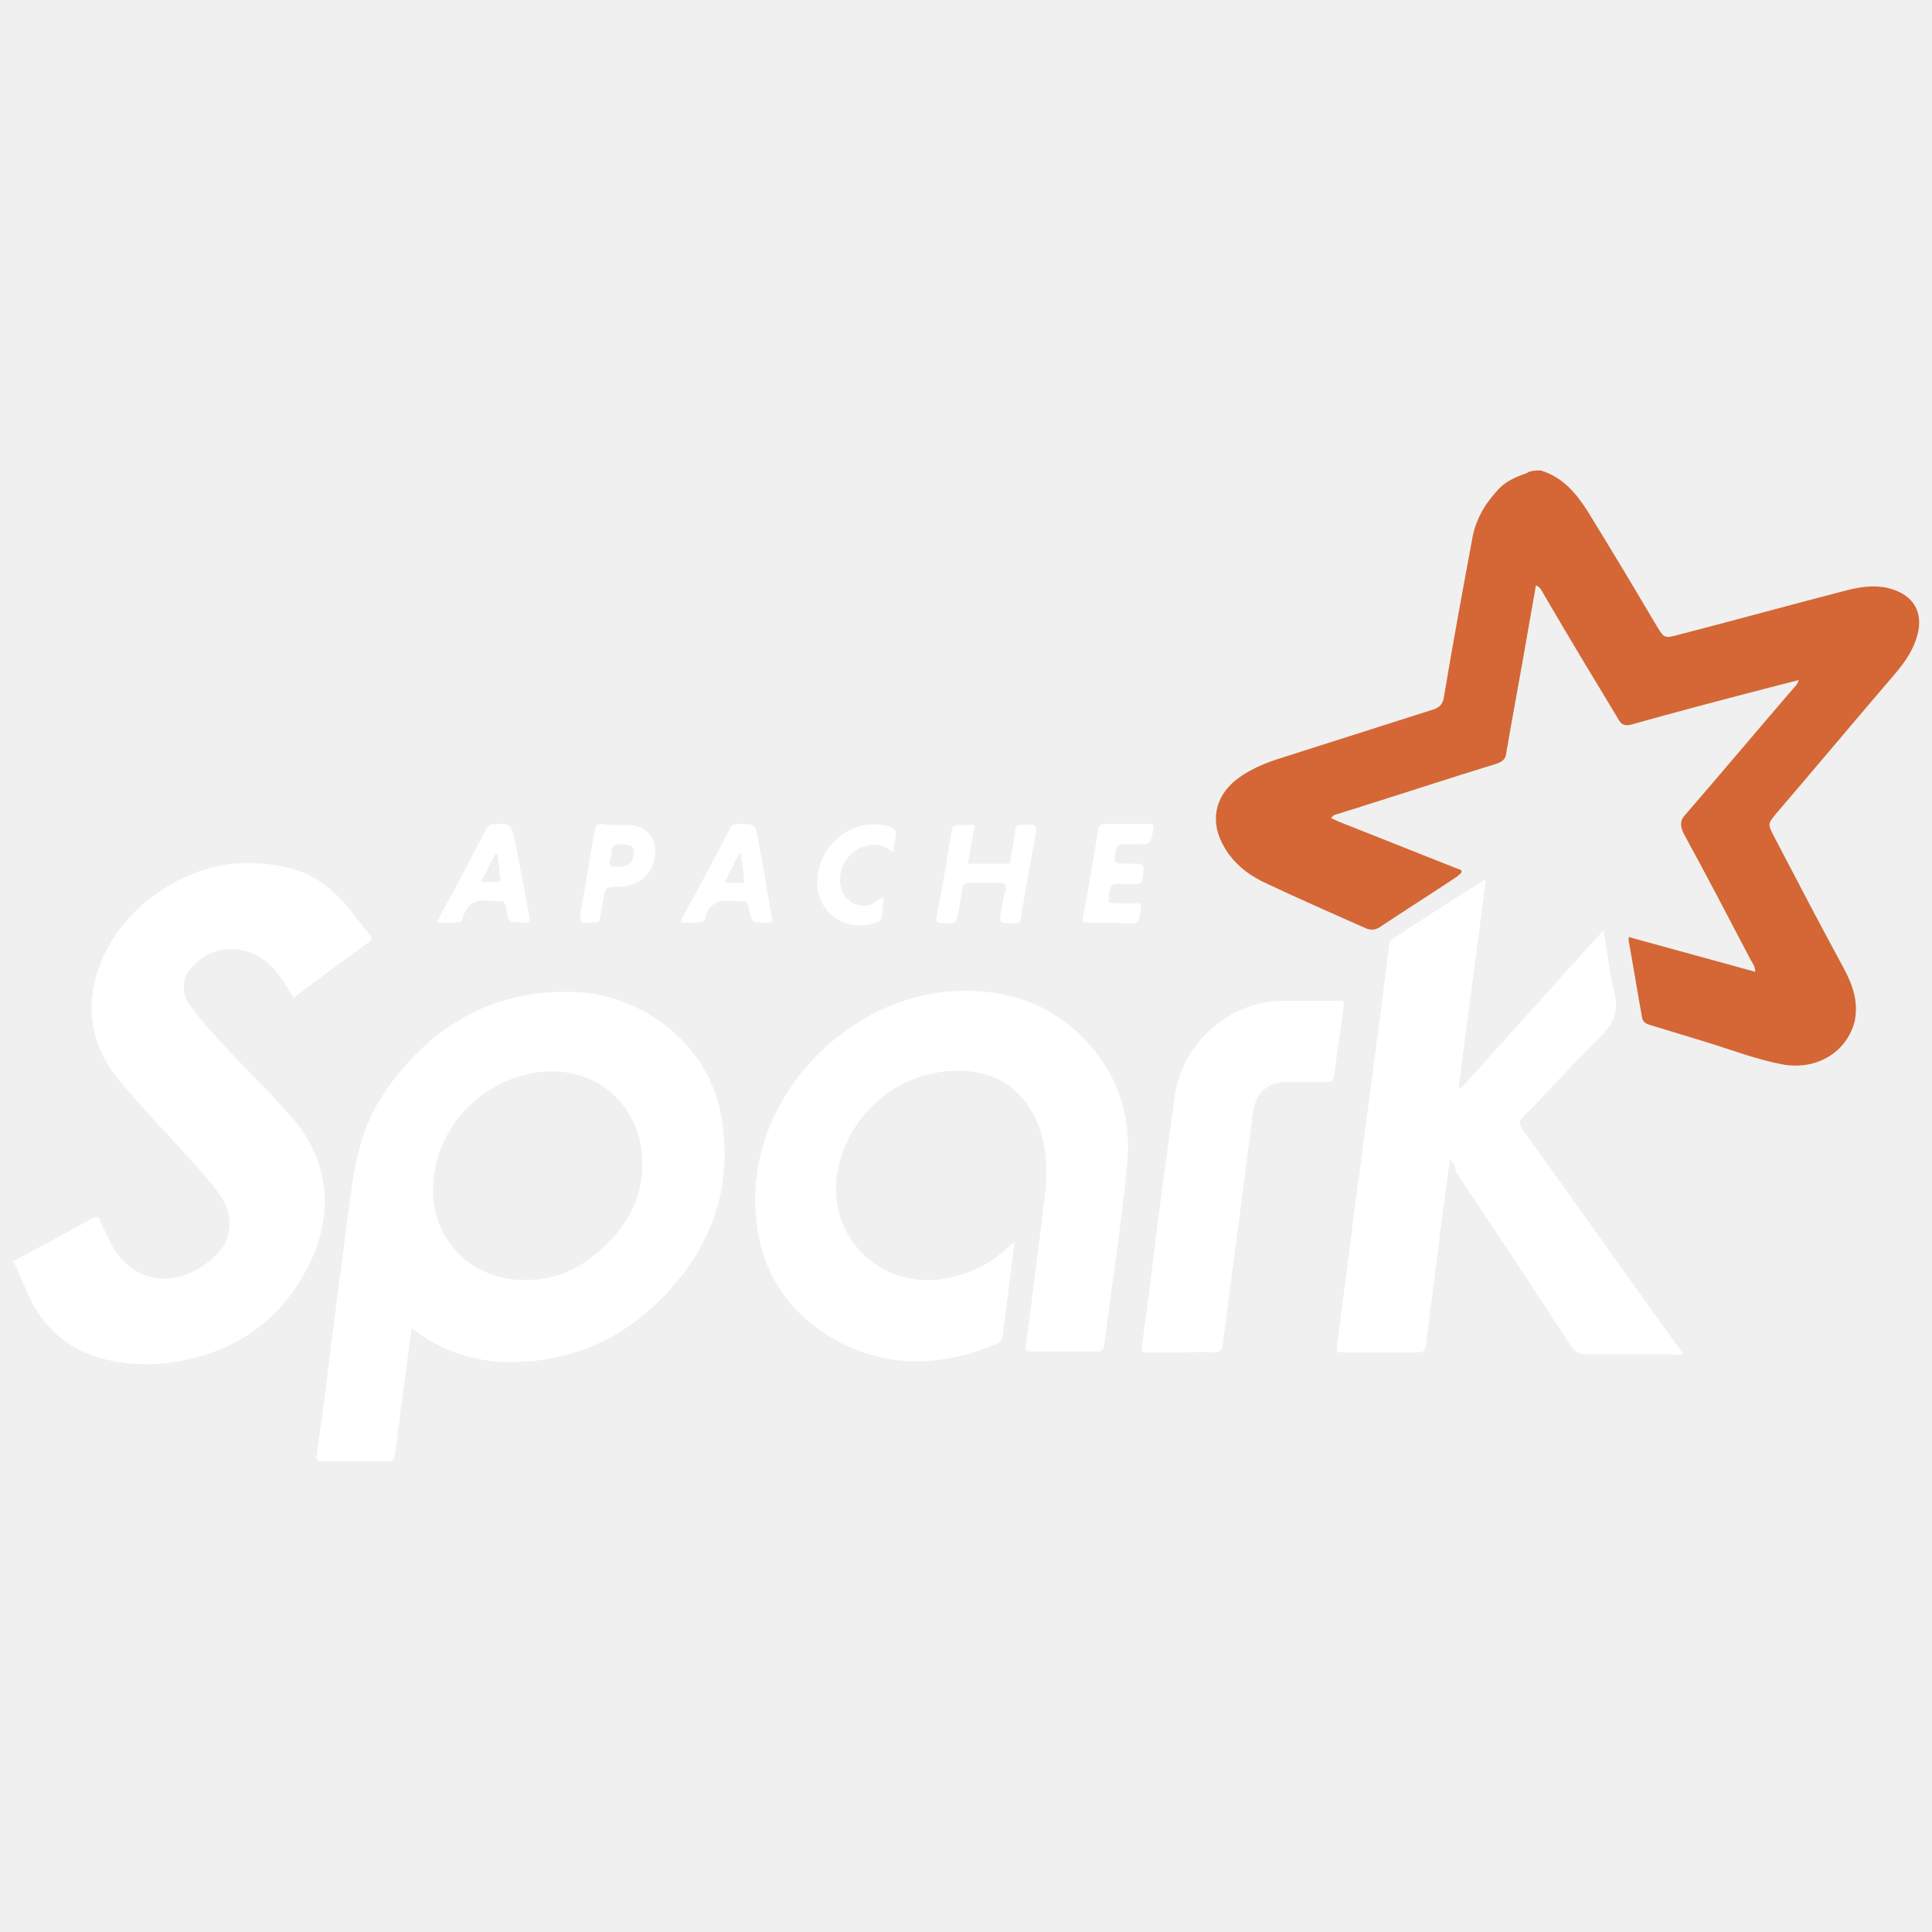
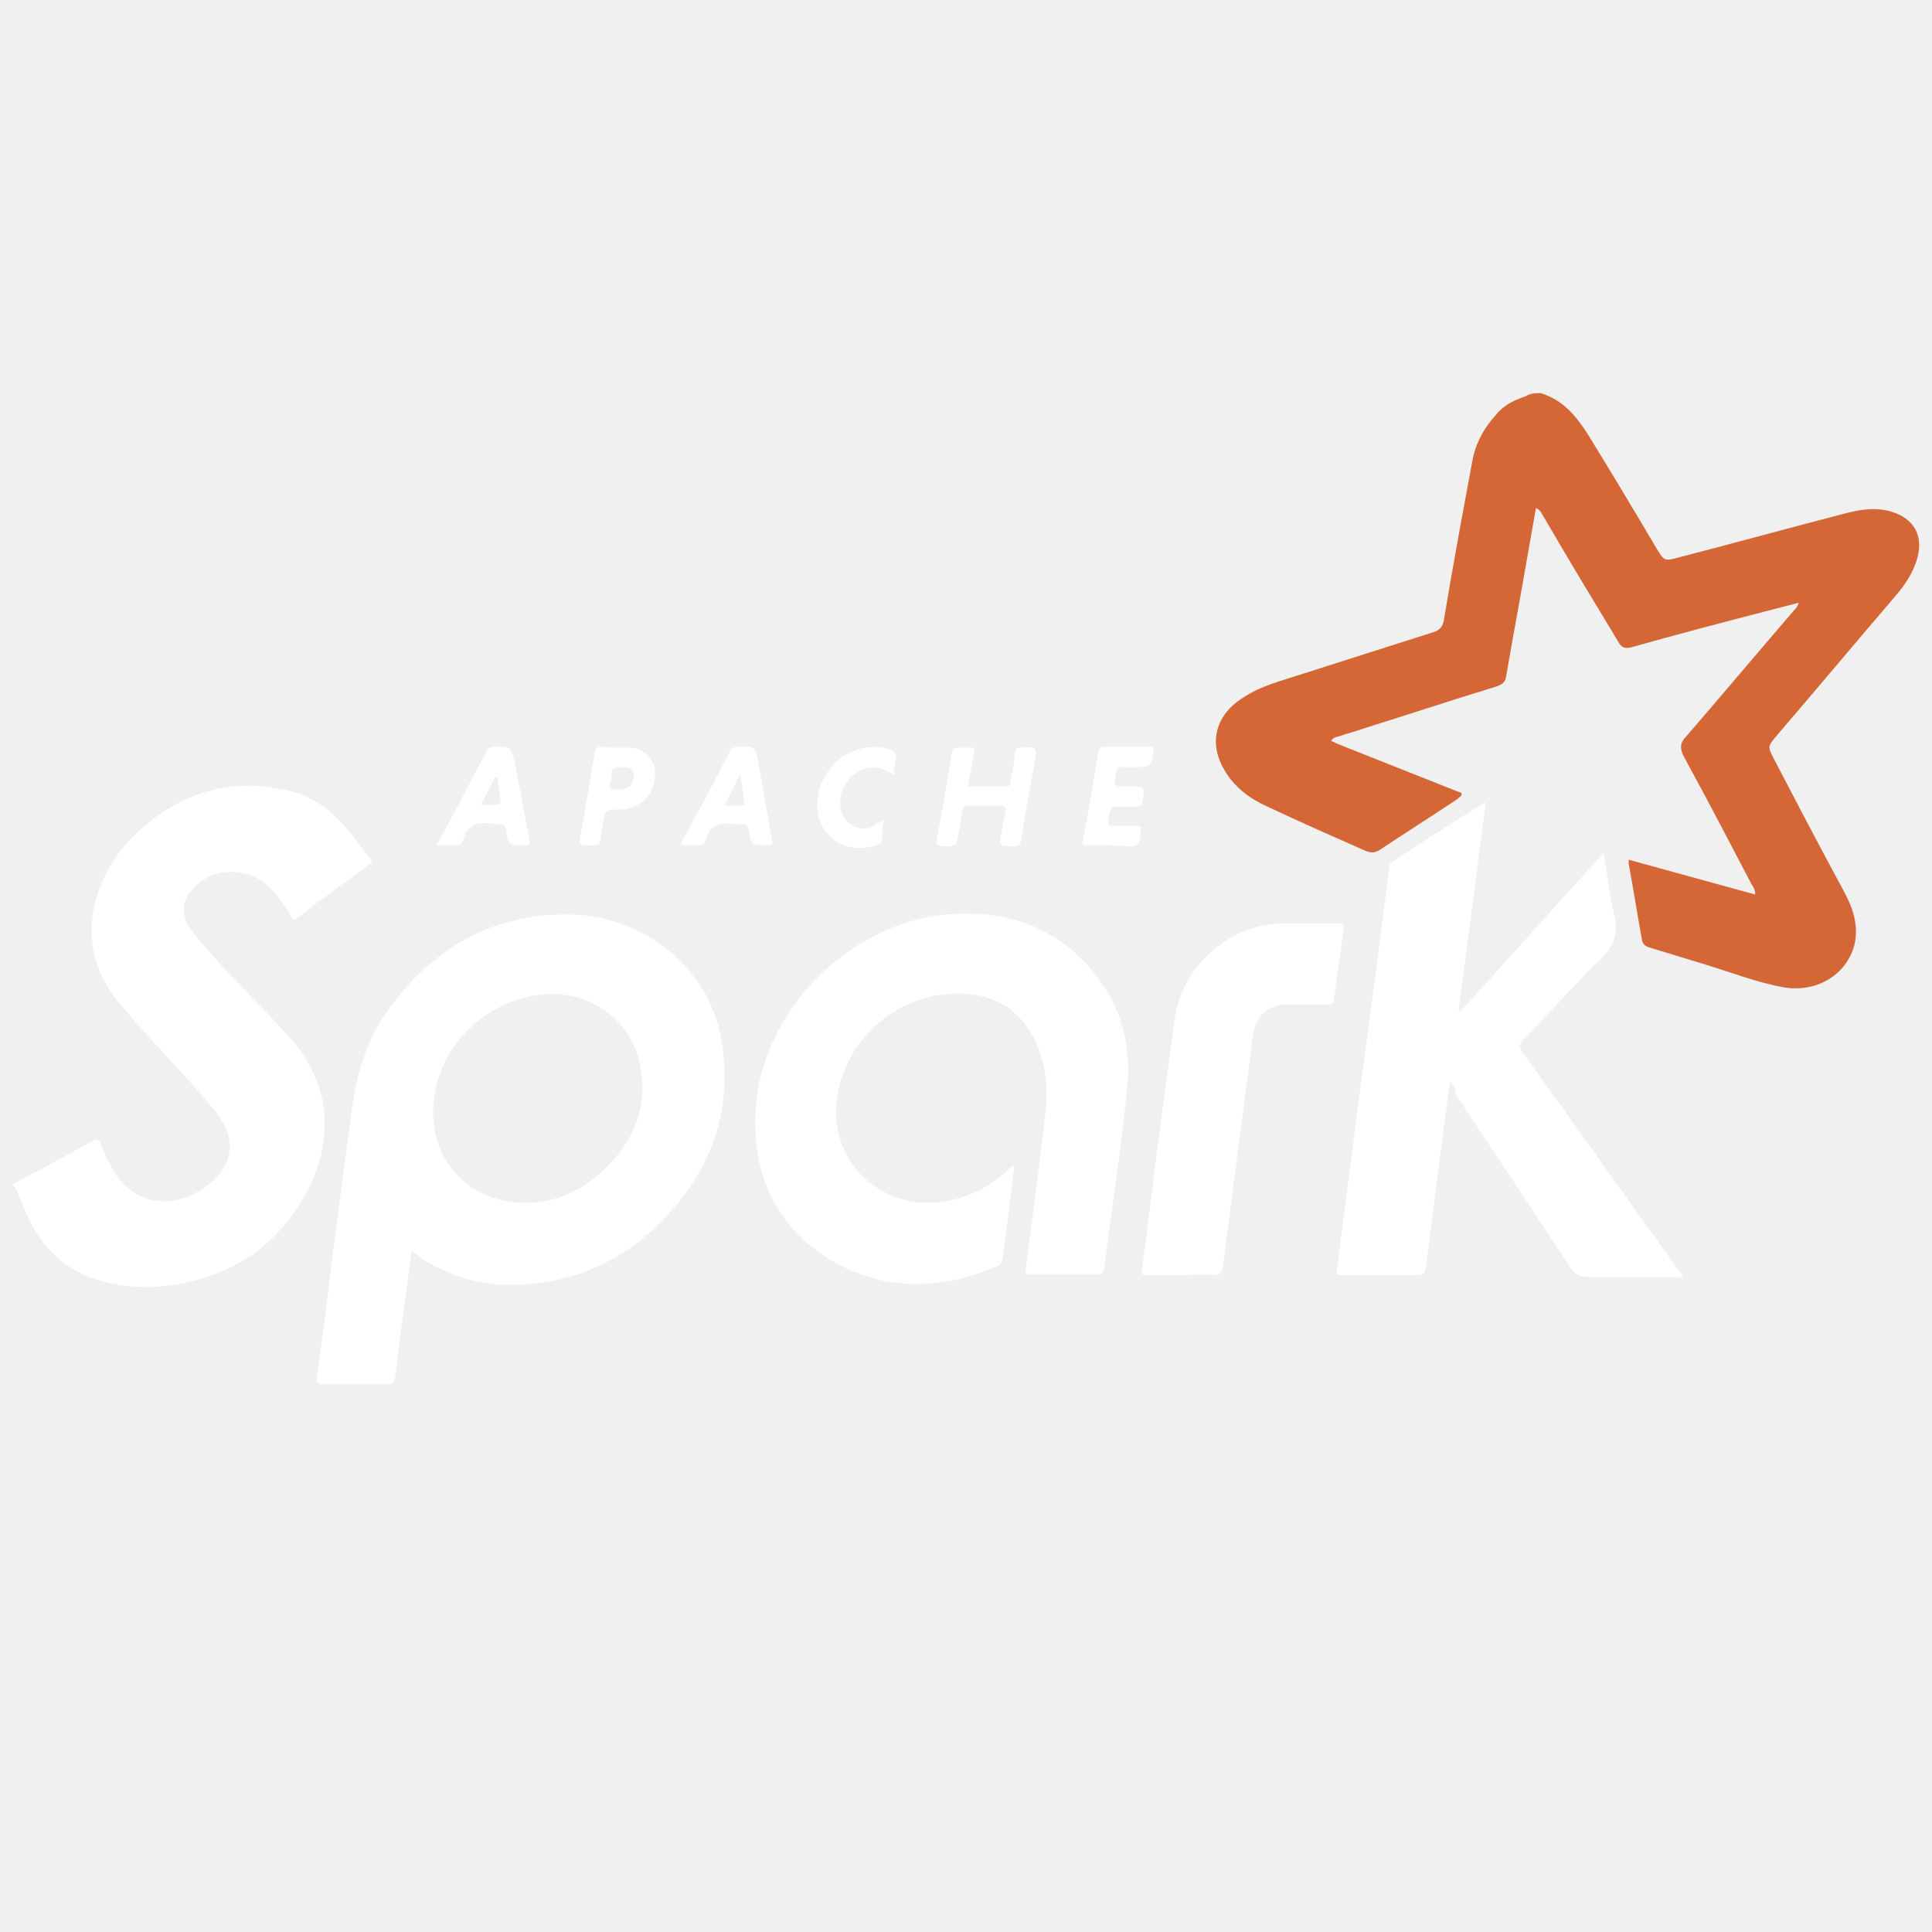
<svg xmlns="http://www.w3.org/2000/svg" version="1.1" id="Layer_1" x="0px" y="0px" viewBox="0 0 200 200" style="enable-background:new 0 0 200 200;" xml:space="preserve">
  <style type="text/css">
	.st0{fill:#D46735;}
	.st1{fill:#FFFFFF;}
</style>
  <g id="qml0zY.tif">
    <g>
-       <path class="st0" d="M159.5,48.7c2.3,0.7,3.7,2.4,4.9,4.3c2.4,3.9,4.8,7.9,7.1,11.8c0.8,1.3,0.8,1.3,2.3,0.9    c5.8-1.5,11.6-3.1,17.4-4.6c1.6-0.4,3.1-0.6,4.7-0.1c2.2,0.7,3.2,2.4,2.6,4.7c-0.4,1.5-1.2,2.7-2.2,3.9    c-4.2,4.9-8.3,9.8-12.5,14.7c-0.8,1-0.8,1-0.2,2.2c2.4,4.6,4.8,9.2,7.3,13.8c0.9,1.7,1.5,3.4,1.1,5.4c-0.8,3.2-3.9,5.1-7.4,4.5    c-2.7-0.5-5.3-1.5-7.9-2.3c-2-0.6-3.9-1.2-5.9-1.8c-0.4-0.1-0.7-0.3-0.8-0.7c-0.5-2.7-0.9-5.3-1.4-8c0-0.1,0-0.2,0-0.4    c4.4,1.2,8.7,2.4,13.1,3.6c0-0.5-0.2-0.8-0.4-1.1c-2.3-4.4-4.6-8.8-7-13.2c-0.4-0.8-0.4-1.4,0.2-2c3.8-4.4,7.5-8.8,11.2-13.1    c0.2-0.2,0.4-0.4,0.5-0.8c-1.2,0.3-2.3,0.6-3.5,0.9c-4.6,1.2-9.2,2.4-13.8,3.7c-0.7,0.2-1.1,0-1.4-0.6c-2.6-4.3-5.2-8.6-7.7-12.9    c-0.2-0.3-0.3-0.7-0.8-0.9c-0.3,1.7-0.6,3.4-0.9,5.1c-0.7,4.1-1.5,8.3-2.2,12.4c-0.1,0.6-0.5,0.8-1.1,1c-4.6,1.4-9.1,2.9-13.6,4.3    c-0.8,0.3-1.7,0.5-2.5,0.8c-0.3,0.1-0.7,0.1-0.9,0.5c0.3,0.1,0.6,0.3,0.9,0.4c4,1.6,8.1,3.2,12.1,4.8c0.2,0.1,0.5,0.1,0.5,0.3    c0,0.3-0.3,0.3-0.4,0.5c-2.7,1.8-5.4,3.5-8.1,5.3c-0.5,0.3-0.9,0.3-1.4,0.1c-3.4-1.5-6.8-3-10.2-4.6c-1.8-0.8-3.4-2-4.4-3.7    c-1.6-2.6-1.1-5.3,1.2-7.1c1.3-1,2.7-1.6,4.2-2.1c5.3-1.7,10.7-3.4,16-5.1c0.8-0.2,1.2-0.6,1.3-1.5c0.9-5.4,1.9-10.8,2.9-16.2    c0.3-1.8,1.2-3.5,2.5-4.9c0.8-1,1.9-1.5,3.1-1.9C158.4,48.7,159,48.7,159.5,48.7z" />
-       <path class="st1" d="M1.3,130.6c2.8-1.5,5.6-3,8.3-4.5c0.4-0.2,0.6-0.2,0.8,0.3c0.4,1,0.9,2,1.4,2.9c1.8,2.8,4.7,3.8,7.8,2.5    c1-0.4,1.8-1,2.6-1.7c1.8-1.7,2.1-4.1,0.7-6.2c-0.8-1.2-1.7-2.2-2.6-3.2c-2.5-2.8-5.1-5.5-7.5-8.3c-3.2-3.6-4.2-7.8-2.5-12.4    c1.2-3.3,3.5-5.9,6.5-7.9c4.1-2.7,8.5-3.4,13.3-2.2c2.4,0.6,4.3,2.1,5.9,4c0.8,0.9,1.5,2,2.3,2.9c0.2,0.3,0.3,0.5-0.1,0.7    c-2.6,1.9-5.2,3.8-7.8,5.8c-0.4-0.7-0.8-1.3-1.2-1.9c-1.1-1.6-2.5-2.9-4.6-3.1c-1.9-0.2-3.5,0.4-4.8,1.9c-1.1,1.2-1,2.8,0.1,4.2    c2.1,2.7,4.5,5.1,6.9,7.6c1,1,2,2.1,3,3.2c4.6,5,4.8,10.9,1.9,16.3c-3.1,5.7-8,8.8-14.4,9.6c-2.3,0.3-4.6,0.1-6.9-0.5    c-3.5-1-6-3.3-7.5-6.6c-0.5-1.1-0.9-2.2-1.4-3.2C1.3,130.7,1.3,130.6,1.3,130.6z" />
-       <path class="st1" d="M42.6,137.5c-0.3,2.4-0.6,4.6-0.9,6.8c-0.3,2.1-0.5,4.2-0.8,6.3c-0.1,0.4-0.2,0.7-0.7,0.7c-2.3,0-4.5,0-6.8,0    c-0.6,0-0.7-0.2-0.6-0.8c0.6-4.1,1.1-8.2,1.6-12.3c0.6-4.6,1.2-9.2,1.8-13.7c0.5-4.2,1.3-8.2,3.8-11.7    c4.8-6.8,11.3-10.5,19.8-10.1c6.2,0.3,13.9,5,15,13.7c1,7.4-1.6,13.5-6.9,18.6c-4.2,4-9.3,6-15.1,6c-3.3,0-6.3-0.9-9.1-2.7    C43.3,138,43,137.7,42.6,137.5z M57.1,110.9C51.2,111,46,115.4,45,121.2c-1.1,6.3,3.2,11.4,9.5,11.3c3.5,0,6.3-1.6,8.6-4    c2.5-2.6,3.8-5.8,3.3-9.4C65.8,114.2,61.9,110.9,57.1,110.9z" />
-       <path class="st1" d="M105,128.7c-0.2,1.4-0.3,2.7-0.5,4.1c-0.2,1.8-0.5,3.7-0.7,5.5c-0.1,0.4-0.2,0.6-0.6,0.8    c-5.4,2.3-10.9,2.6-16.2-0.1c-5.5-2.9-8.5-7.6-8.8-13.8c-0.6-11.4,8.9-21.3,19.4-22.5c4.9-0.5,9.4,0.4,13.3,3.6    c4.3,3.7,6.3,8.4,5.8,14.1c-0.6,6.3-1.6,12.6-2.4,18.9c-0.1,0.5-0.3,0.6-0.7,0.6c-2.3,0-4.6,0-6.9,0c-0.5,0-0.6-0.1-0.5-0.7    c0.7-5.3,1.4-10.5,2-15.8c0.3-2.6,0.1-5.2-1-7.6c-1.4-2.9-3.7-4.6-6.9-4.9c-6.5-0.6-12.4,3.9-13.6,10.4c-1.2,6.9,4.7,12.4,11.5,11    c2.4-0.5,4.5-1.6,6.3-3.3c0.1-0.1,0.3-0.2,0.4-0.4C104.9,128.7,104.9,128.7,105,128.7z" />
-       <path class="st1" d="M150.1,120c-0.9,6.6-1.7,12.9-2.5,19.3c-0.1,0.5-0.2,0.7-0.8,0.7c-2.6,0-5.2,0-7.8,0c-0.5,0-0.7,0-0.6-0.6    c0.7-5.4,1.4-10.9,2.1-16.3c0.7-5.3,1.4-10.5,2.1-15.8c0.4-3.1,0.8-6.3,1.2-9.4c0-0.4,0.2-0.6,0.5-0.8c3.1-2,6.1-4,9.2-5.9    c0.1-0.1,0.2-0.1,0.3-0.1c-0.9,7.2-1.9,14.4-2.8,21.5c0.1,0,0.1,0,0.2,0.1c4.9-5.4,9.8-10.9,14.8-16.4c0.4,2.2,0.6,4.3,1.1,6.4    c0.5,1.9,0,3.2-1.4,4.6c-2.8,2.7-5.3,5.6-8,8.3c-0.5,0.5-0.4,0.8-0.1,1.3c5.4,7.5,10.7,15,16.1,22.5c0.2,0.2,0.3,0.4,0.5,0.7    c-0.2,0.3-0.5,0.1-0.7,0.1c-3.1,0-6.1,0-9.2,0c-0.8,0-1.3-0.3-1.7-0.9c-3.9-6-7.9-12-11.9-18C150.7,120.8,150.5,120.4,150.1,120z" />
-       <path class="st1" d="M122.3,140c-1.2,0-2.4,0-3.6,0c-0.5,0-0.6-0.1-0.5-0.6c0.6-4.2,1.1-8.4,1.6-12.5c0.6-4.5,1.2-8.9,1.8-13.4    c0.7-5.4,5.6-9.8,11-9.9c2,0,4,0,6,0c0.3,0,0.6-0.1,0.5,0.5c-0.3,2.4-0.7,4.9-1,7.3c-0.1,0.5-0.2,0.6-0.7,0.6c-1.4,0-2.7,0-4.1,0    c-2.1,0-3.3,1.1-3.6,3.2c-1,8-2.1,15.9-3.1,23.9c-0.1,0.7-0.3,0.9-1,0.9C124.5,139.9,123.4,140,122.3,140z" />
-       <path class="st1" d="M100.9,85.4c-0.2,1.4-0.5,2.7-0.7,4c1.4,0,2.7,0,4,0c0.4,0,0.4-0.2,0.4-0.5c0.2-1,0.4-2,0.5-3    c0.1-0.4,0.1-0.5,0.6-0.5c1.7-0.1,1.7-0.1,1.4,1.6c-0.5,2.7-1,5.3-1.4,8c-0.1,0.5-0.2,0.6-0.7,0.6c-1.6,0-1.6,0-1.3-1.5    c0.1-0.7,0.2-1.3,0.4-2c0.1-0.5-0.1-0.7-0.6-0.7c-1.1,0-2.1,0-3.2,0c-0.4,0-0.6,0.1-0.7,0.6c-0.1,1-0.3,1.9-0.5,2.9    c-0.1,0.5-0.2,0.7-0.8,0.7c-1.5,0-1.5,0-1.2-1.4c0.5-2.7,1-5.5,1.4-8.2c0.1-0.4,0.2-0.6,0.7-0.6C99.8,85.4,100.3,85.4,100.9,85.4z    " />
-       <path class="st1" d="M45.2,95.5c1.1-2.1,2.2-4,3.2-6c0.6-1.2,1.3-2.4,1.9-3.6c0.2-0.4,0.4-0.6,0.9-0.6c1.7,0,1.7,0,2.1,1.7    c0.5,2.6,1,5.2,1.5,7.9c0.1,0.4,0,0.6-0.5,0.6c-1.7,0-1.7,0-1.9-1.6c-0.1-0.4-0.2-0.6-0.6-0.6c-0.3,0-0.5,0-0.8,0    c-1.5-0.3-2.7,0.1-3.1,1.8c-0.1,0.3-0.3,0.4-0.7,0.4C46.6,95.5,45.9,95.5,45.2,95.5z M51.5,88.4c-0.1,0-0.1,0-0.2,0    c-0.5,0.9-1,1.9-1.5,2.9c0.6,0,1.1,0,1.6,0c0.3,0,0.5-0.1,0.4-0.4C51.7,90.1,51.6,89.2,51.5,88.4z" />
-       <path class="st1" d="M70.5,95.5c0-0.4,0.2-0.6,0.3-0.8c1.6-2.9,3.2-5.9,4.7-8.8c0.2-0.5,0.5-0.6,1-0.6c1.7,0,1.7,0,2,1.7    c0.5,2.6,0.9,5.2,1.4,7.9c0.1,0.4,0.1,0.6-0.4,0.6c-1.7,0-1.7,0.1-2-1.6c-0.1-0.4-0.2-0.6-0.7-0.6c-0.3,0-0.5,0-0.8,0    c-1.5-0.2-2.6,0.1-3,1.8c-0.1,0.3-0.3,0.4-0.6,0.4C71.8,95.5,71.2,95.5,70.5,95.5z M76.6,88.2c-0.5,1-1,1.9-1.4,2.8    c-0.1,0.1-0.2,0.3,0,0.4c0.6,0,1.1,0,1.7,0c0.2,0,0.2-0.2,0.1-0.4C77,90.1,76.8,89.2,76.6,88.2z" />
-       <path class="st1" d="M114.8,95.5c-0.8,0-1.5,0-2.3,0c-0.4,0-0.5-0.1-0.4-0.5c0.6-3.1,1.1-6.2,1.6-9.2c0.1-0.4,0.2-0.5,0.6-0.5    c1.6,0,3.1,0,4.7,0c0.4,0,0.5,0.1,0.4,0.5c-0.3,1.6-0.2,1.6-1.8,1.6c-0.4,0-0.9,0-1.3,0c-0.5-0.1-0.7,0.2-0.8,0.7    c-0.2,1.3-0.2,1.3,1.1,1.3c0.1,0,0.3,0,0.4,0c1.5,0,1.5,0,1.3,1.5c-0.1,0.5-0.3,0.6-0.7,0.6c-0.5,0-1,0-1.5,0    c-1.1,0-1.1,0-1.3,1.1c-0.1,0.9-0.1,0.9,0.8,0.9c0.7,0,1.4,0,2.1,0c0.3,0,0.5,0.1,0.4,0.4c0,0,0,0.1,0,0.2    c-0.2,1.5-0.2,1.5-1.6,1.5C115.8,95.5,115.3,95.5,114.8,95.5z" />
-       <path class="st1" d="M63.7,85.4c0.5,0,1,0,1.5,0c1.7,0.1,2.8,1.4,2.6,3.1c-0.2,2-1.6,3.2-3.7,3.3c-1.4,0-1.4,0-1.7,1.5    c-0.1,0.6-0.2,1.2-0.3,1.8c0,0.3-0.2,0.4-0.5,0.4c-1.7,0.1-1.7,0.1-1.4-1.6c0.5-2.7,0.9-5.4,1.4-8.1c0.1-0.4,0.3-0.5,0.7-0.5    C62.7,85.4,63.2,85.4,63.7,85.4L63.7,85.4z M63.9,89.7c0.2,0,0.4,0,0.5,0c0.8-0.1,1.2-0.6,1.2-1.4c0-0.7-0.3-0.9-1.3-0.9    c-0.7,0-1,0.1-1,0.8c0,0.2,0,0.5-0.1,0.7C63,89.5,63.1,89.9,63.9,89.7z" />
-       <path class="st1" d="M91.5,92.9c-0.1,0.7-0.2,1.3-0.2,2c0,0.4-0.4,0.5-0.6,0.6c-3.6,1.2-6.7-1.5-6-5.2c0.6-3.4,3.9-5.6,7.1-4.8    c0.7,0.2,1.1,0.4,0.9,1.2c-0.1,0.5-0.1,0.9-0.2,1.5c-0.5-0.3-1-0.6-1.5-0.7c-2.5-0.4-4.6,2.1-3.9,4.5c0.4,1.3,1.6,2,3,1.7    C90.5,93.4,90.9,93.1,91.5,92.9z" />
+       <path class="st0" d="M159.5,40.7c2.3,0.7,3.7,2.4,4.9,4.3c2.4,3.9,4.8,7.9,7.1,11.8c0.8,1.3,0.8,1.3,2.3,0.9    c5.8-1.5,11.6-3.1,17.4-4.6c1.6-0.4,3.1-0.6,4.7-0.1c2.2,0.7,3.2,2.4,2.6,4.7c-0.4,1.5-1.2,2.7-2.2,3.9    c-4.2,4.9-8.3,9.8-12.5,14.7c-0.8,1-0.8,1-0.2,2.2c2.4,4.6,4.8,9.2,7.3,13.8c0.9,1.7,1.5,3.4,1.1,5.4c-0.8,3.2-3.9,5.1-7.4,4.5    c-2.7-0.5-5.3-1.5-7.9-2.3c-2-0.6-3.9-1.2-5.9-1.8c-0.4-0.1-0.7-0.3-0.8-0.7c-0.5-2.7-0.9-5.3-1.4-8c0-0.1,0-0.2,0-0.4    c4.4,1.2,8.7,2.4,13.1,3.6c0-0.5-0.2-0.8-0.4-1.1c-2.3-4.4-4.6-8.8-7-13.2c-0.4-0.8-0.4-1.4,0.2-2c3.8-4.4,7.5-8.8,11.2-13.1    c0.2-0.2,0.4-0.4,0.5-0.8c-1.2,0.3-2.3,0.6-3.5,0.9c-4.6,1.2-9.2,2.4-13.8,3.7c-0.7,0.2-1.1,0-1.4-0.6c-2.6-4.3-5.2-8.6-7.7-12.9    c-0.2-0.3-0.3-0.7-0.8-0.9c-0.3,1.7-0.6,3.4-0.9,5.1c-0.7,4.1-1.5,8.3-2.2,12.4c-0.1,0.6-0.5,0.8-1.1,1c-4.6,1.4-9.1,2.9-13.6,4.3    c-0.8,0.3-1.7,0.5-2.5,0.8c-0.3,0.1-0.7,0.1-0.9,0.5c0.3,0.1,0.6,0.3,0.9,0.4c4,1.6,8.1,3.2,12.1,4.8c0.2,0.1,0.5,0.1,0.5,0.3    c0,0.3-0.3,0.3-0.4,0.5c-2.7,1.8-5.4,3.5-8.1,5.3c-0.5,0.3-0.9,0.3-1.4,0.1c-3.4-1.5-6.8-3-10.2-4.6c-1.8-0.8-3.4-2-4.4-3.7    c-1.6-2.6-1.1-5.3,1.2-7.1c1.3-1,2.7-1.6,4.2-2.1c5.3-1.7,10.7-3.4,16-5.1c0.8-0.2,1.2-0.6,1.3-1.5c0.9-5.4,1.9-10.8,2.9-16.2    c0.3-1.8,1.2-3.5,2.5-4.9c0.8-1,1.9-1.5,3.1-1.9C158.4,40.7,159,40.7,159.5,40.7z" />
+       <path class="st1" d="M1.3,122.6c2.8-1.5,5.6-3,8.3-4.5c0.4-0.2,0.6-0.2,0.8,0.3c0.4,1,0.9,2,1.4,2.9c1.8,2.8,4.7,3.8,7.8,2.5    c1-0.4,1.8-1,2.6-1.7c1.8-1.7,2.1-4.1,0.7-6.2c-0.8-1.2-1.7-2.2-2.6-3.2c-2.5-2.8-5.1-5.5-7.5-8.3c-3.2-3.6-4.2-7.8-2.5-12.4    c1.2-3.3,3.5-5.9,6.5-7.9c4.1-2.7,8.5-3.4,13.3-2.2c2.4,0.6,4.3,2.1,5.9,4c0.8,0.9,1.5,2,2.3,2.9c0.2,0.3,0.3,0.5-0.1,0.7    c-2.6,1.9-5.2,3.8-7.8,5.8c-0.4-0.7-0.8-1.3-1.2-1.9c-1.1-1.6-2.5-2.9-4.6-3.1c-1.9-0.2-3.5,0.4-4.8,1.9c-1.1,1.2-1,2.8,0.1,4.2    c2.1,2.7,4.5,5.1,6.9,7.6c1,1,2,2.1,3,3.2c4.6,5,4.8,10.9,1.9,16.3c-3.1,5.7-8,8.8-14.4,9.6c-2.3,0.3-4.6,0.1-6.9-0.5    c-3.5-1-6-3.3-7.5-6.6c-0.5-1.1-0.9-2.2-1.4-3.2C1.3,122.7,1.3,122.6,1.3,122.6z" />
+       <path class="st1" d="M42.6,129.5c-0.3,2.4-0.6,4.6-0.9,6.8c-0.3,2.1-0.5,4.2-0.8,6.3c-0.1,0.4-0.2,0.7-0.7,0.7c-2.3,0-4.5,0-6.8,0    c-0.6,0-0.7-0.2-0.6-0.8c0.6-4.1,1.1-8.2,1.6-12.3c0.6-4.6,1.2-9.2,1.8-13.7c0.5-4.2,1.3-8.2,3.8-11.7    c4.8-6.8,11.3-10.5,19.8-10.1c6.2,0.3,13.9,5,15,13.7c1,7.4-1.6,13.5-6.9,18.6c-4.2,4-9.3,6-15.1,6c-3.3,0-6.3-0.9-9.1-2.7    C43.3,130,43,129.7,42.6,129.5z M57.1,102.9C51.2,103,46,107.4,45,113.2c-1.1,6.3,3.2,11.4,9.5,11.3c3.5,0,6.3-1.6,8.6-4    c2.5-2.6,3.8-5.8,3.3-9.4C65.8,106.2,61.9,102.9,57.1,102.9z" />
+       <path class="st1" d="M105,120.7c-0.2,1.4-0.3,2.7-0.5,4.1c-0.2,1.8-0.5,3.7-0.7,5.5c-0.1,0.4-0.2,0.6-0.6,0.8    c-5.4,2.3-10.9,2.6-16.2-0.1c-5.5-2.9-8.5-7.6-8.8-13.8c-0.6-11.4,8.9-21.3,19.4-22.5c4.9-0.5,9.4,0.4,13.3,3.6    c4.3,3.7,6.3,8.4,5.8,14.1c-0.6,6.3-1.6,12.6-2.4,18.9c-0.1,0.5-0.3,0.6-0.7,0.6c-2.3,0-4.6,0-6.9,0c-0.5,0-0.6-0.1-0.5-0.7    c0.7-5.3,1.4-10.5,2-15.8c0.3-2.6,0.1-5.2-1-7.6c-1.4-2.9-3.7-4.6-6.9-4.9c-6.5-0.6-12.4,3.9-13.6,10.4c-1.2,6.9,4.7,12.4,11.5,11    c2.4-0.5,4.5-1.6,6.3-3.3c0.1-0.1,0.3-0.2,0.4-0.4C104.9,120.7,104.9,120.7,105,120.7z" />
+       <path class="st1" d="M150.1,112c-0.9,6.6-1.7,12.9-2.5,19.3c-0.1,0.5-0.2,0.7-0.8,0.7c-2.6,0-5.2,0-7.8,0c-0.5,0-0.7,0-0.6-0.6    c0.7-5.4,1.4-10.9,2.1-16.3c0.7-5.3,1.4-10.5,2.1-15.8c0.4-3.1,0.8-6.3,1.2-9.4c0-0.4,0.2-0.6,0.5-0.8c3.1-2,6.1-4,9.2-5.9    c0.1-0.1,0.2-0.1,0.3-0.1c-0.9,7.2-1.9,14.4-2.8,21.5c0.1,0,0.1,0,0.2,0.1c4.9-5.4,9.8-10.9,14.8-16.4c0.4,2.2,0.6,4.3,1.1,6.4    c0.5,1.9,0,3.2-1.4,4.6c-2.8,2.7-5.3,5.6-8,8.3c-0.5,0.5-0.4,0.8-0.1,1.3c5.4,7.5,10.7,15,16.1,22.5c0.2,0.2,0.3,0.4,0.5,0.7    c-0.2,0.3-0.5,0.1-0.7,0.1c-3.1,0-6.1,0-9.2,0c-0.8,0-1.3-0.3-1.7-0.9c-3.9-6-7.9-12-11.9-18C150.7,112.8,150.5,112.4,150.1,112z" />
+       <path class="st1" d="M122.3,132c-1.2,0-2.4,0-3.6,0c-0.5,0-0.6-0.1-0.5-0.6c0.6-4.2,1.1-8.4,1.6-12.5c0.6-4.5,1.2-8.9,1.8-13.4    c0.7-5.4,5.6-9.8,11-9.9c2,0,4,0,6,0c0.3,0,0.6-0.1,0.5,0.5c-0.3,2.4-0.7,4.9-1,7.3c-0.1,0.5-0.2,0.6-0.7,0.6c-1.4,0-2.7,0-4.1,0    c-2.1,0-3.3,1.1-3.6,3.2c-1,8-2.1,15.9-3.1,23.9c-0.1,0.7-0.3,0.9-1,0.9C124.5,131.9,123.4,132,122.3,132z" />
+       <path class="st1" d="M100.9,77.4c-0.2,1.4-0.5,2.7-0.7,4c1.4,0,2.7,0,4,0c0.4,0,0.4-0.2,0.4-0.5c0.2-1,0.4-2,0.5-3    c0.1-0.4,0.1-0.5,0.6-0.5c1.7-0.1,1.7-0.1,1.4,1.6c-0.5,2.7-1,5.3-1.4,8c-0.1,0.5-0.2,0.6-0.7,0.6c-1.6,0-1.6,0-1.3-1.5    c0.1-0.7,0.2-1.3,0.4-2c0.1-0.5-0.1-0.7-0.6-0.7c-1.1,0-2.1,0-3.2,0c-0.4,0-0.6,0.1-0.7,0.6c-0.1,1-0.3,1.9-0.5,2.9    c-0.1,0.5-0.2,0.7-0.8,0.7c-1.5,0-1.5,0-1.2-1.4c0.5-2.7,1-5.5,1.4-8.2c0.1-0.4,0.2-0.6,0.7-0.6C99.8,77.4,100.3,77.4,100.9,77.4z    " />
+       <path class="st1" d="M45.2,87.5c1.1-2.1,2.2-4,3.2-6c0.6-1.2,1.3-2.4,1.9-3.6c0.2-0.4,0.4-0.6,0.9-0.6c1.7,0,1.7,0,2.1,1.7    c0.5,2.6,1,5.2,1.5,7.9c0.1,0.4,0,0.6-0.5,0.6c-1.7,0-1.7,0-1.9-1.6c-0.1-0.4-0.2-0.6-0.6-0.6c-0.3,0-0.5,0-0.8,0    c-1.5-0.3-2.7,0.1-3.1,1.8c-0.1,0.3-0.3,0.4-0.7,0.4C46.6,87.5,45.9,87.5,45.2,87.5z M51.5,80.4c-0.1,0-0.1,0-0.2,0    c-0.5,0.9-1,1.9-1.5,2.9c0.6,0,1.1,0,1.6,0c0.3,0,0.5-0.1,0.4-0.4C51.7,82.1,51.6,81.2,51.5,80.4z" />
+       <path class="st1" d="M70.5,87.5c0-0.4,0.2-0.6,0.3-0.8c1.6-2.9,3.2-5.9,4.7-8.8c0.2-0.5,0.5-0.6,1-0.6c1.7,0,1.7,0,2,1.7    c0.5,2.6,0.9,5.2,1.4,7.9c0.1,0.4,0.1,0.6-0.4,0.6c-1.7,0-1.7,0.1-2-1.6c-0.1-0.4-0.2-0.6-0.7-0.6c-0.3,0-0.5,0-0.8,0    c-1.5-0.2-2.6,0.1-3,1.8c-0.1,0.3-0.3,0.4-0.6,0.4C71.8,87.5,71.2,87.5,70.5,87.5z M76.6,80.2c-0.5,1-1,1.9-1.4,2.8    c-0.1,0.1-0.2,0.3,0,0.4c0.6,0,1.1,0,1.7,0c0.2,0,0.2-0.2,0.1-0.4C77,82.1,76.8,81.2,76.6,80.2z" />
+       <path class="st1" d="M114.8,87.5c-0.8,0-1.5,0-2.3,0c-0.4,0-0.5-0.1-0.4-0.5c0.6-3.1,1.1-6.2,1.6-9.2c0.1-0.4,0.2-0.5,0.6-0.5    c1.6,0,3.1,0,4.7,0c0.4,0,0.5,0.1,0.4,0.5c-0.3,1.6-0.2,1.6-1.8,1.6c-0.4,0-0.9,0-1.3,0c-0.5-0.1-0.7,0.2-0.8,0.7    c-0.2,1.3-0.2,1.3,1.1,1.3c0.1,0,0.3,0,0.4,0c1.5,0,1.5,0,1.3,1.5c-0.1,0.5-0.3,0.6-0.7,0.6c-0.5,0-1,0-1.5,0    c-1.1,0-1.1,0-1.3,1.1c-0.1,0.9-0.1,0.9,0.8,0.9c0.7,0,1.4,0,2.1,0c0.3,0,0.5,0.1,0.4,0.4c0,0,0,0.1,0,0.2    c-0.2,1.5-0.2,1.5-1.6,1.5C115.8,87.5,115.3,87.5,114.8,87.5z" />
+       <path class="st1" d="M63.7,77.4c0.5,0,1,0,1.5,0c1.7,0.1,2.8,1.4,2.6,3.1c-0.2,2-1.6,3.2-3.7,3.3c-1.4,0-1.4,0-1.7,1.5    c-0.1,0.6-0.2,1.2-0.3,1.8c0,0.3-0.2,0.4-0.5,0.4c-1.7,0.1-1.7,0.1-1.4-1.6c0.5-2.7,0.9-5.4,1.4-8.1c0.1-0.4,0.3-0.5,0.7-0.5    C62.7,77.4,63.2,77.4,63.7,77.4L63.7,77.4z M63.9,81.7c0.2,0,0.4,0,0.5,0c0.8-0.1,1.2-0.6,1.2-1.4c0-0.7-0.3-0.9-1.3-0.9    c-0.7,0-1,0.1-1,0.8c0,0.2,0,0.5-0.1,0.7C63,81.5,63.1,81.9,63.9,81.7z" />
+       <path class="st1" d="M91.5,84.9c-0.1,0.7-0.2,1.3-0.2,2c0,0.4-0.4,0.5-0.6,0.6c-3.6,1.2-6.7-1.5-6-5.2c0.6-3.4,3.9-5.6,7.1-4.8    c0.7,0.2,1.1,0.4,0.9,1.2c-0.1,0.5-0.1,0.9-0.2,1.5c-0.5-0.3-1-0.6-1.5-0.7c-2.5-0.4-4.6,2.1-3.9,4.5c0.4,1.3,1.6,2,3,1.7    C90.5,85.4,90.9,85.1,91.5,84.9z" />
    </g>
  </g>
</svg>
